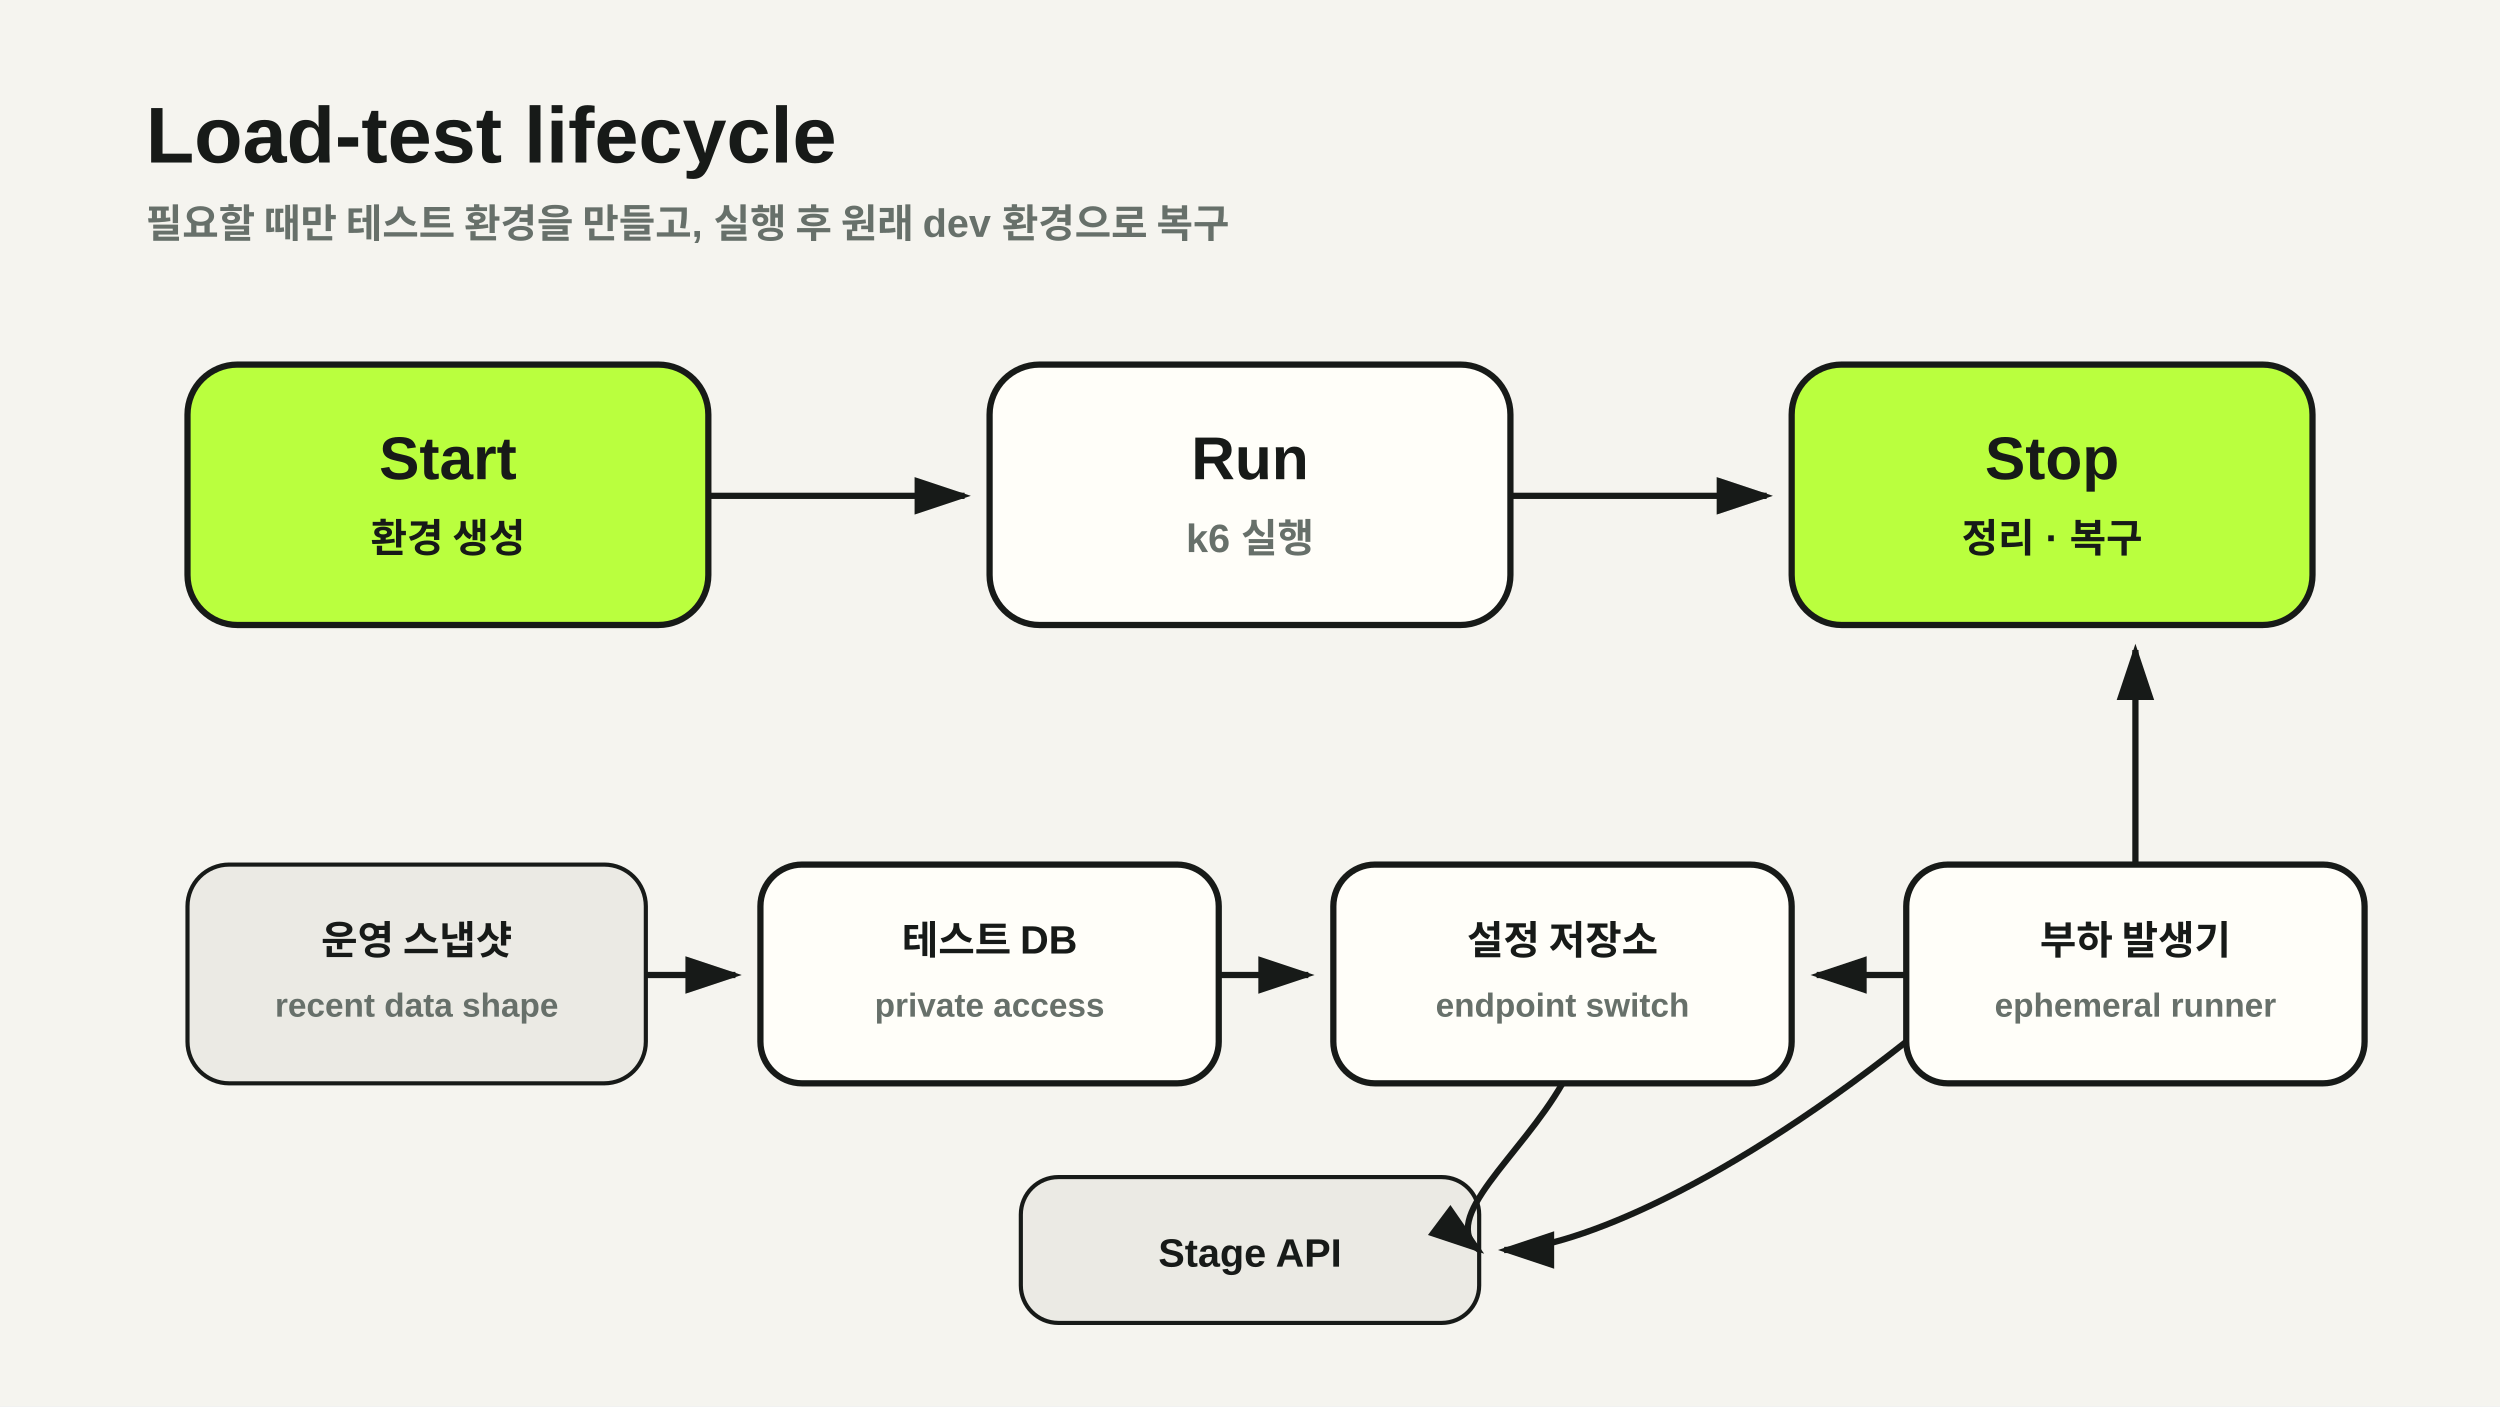
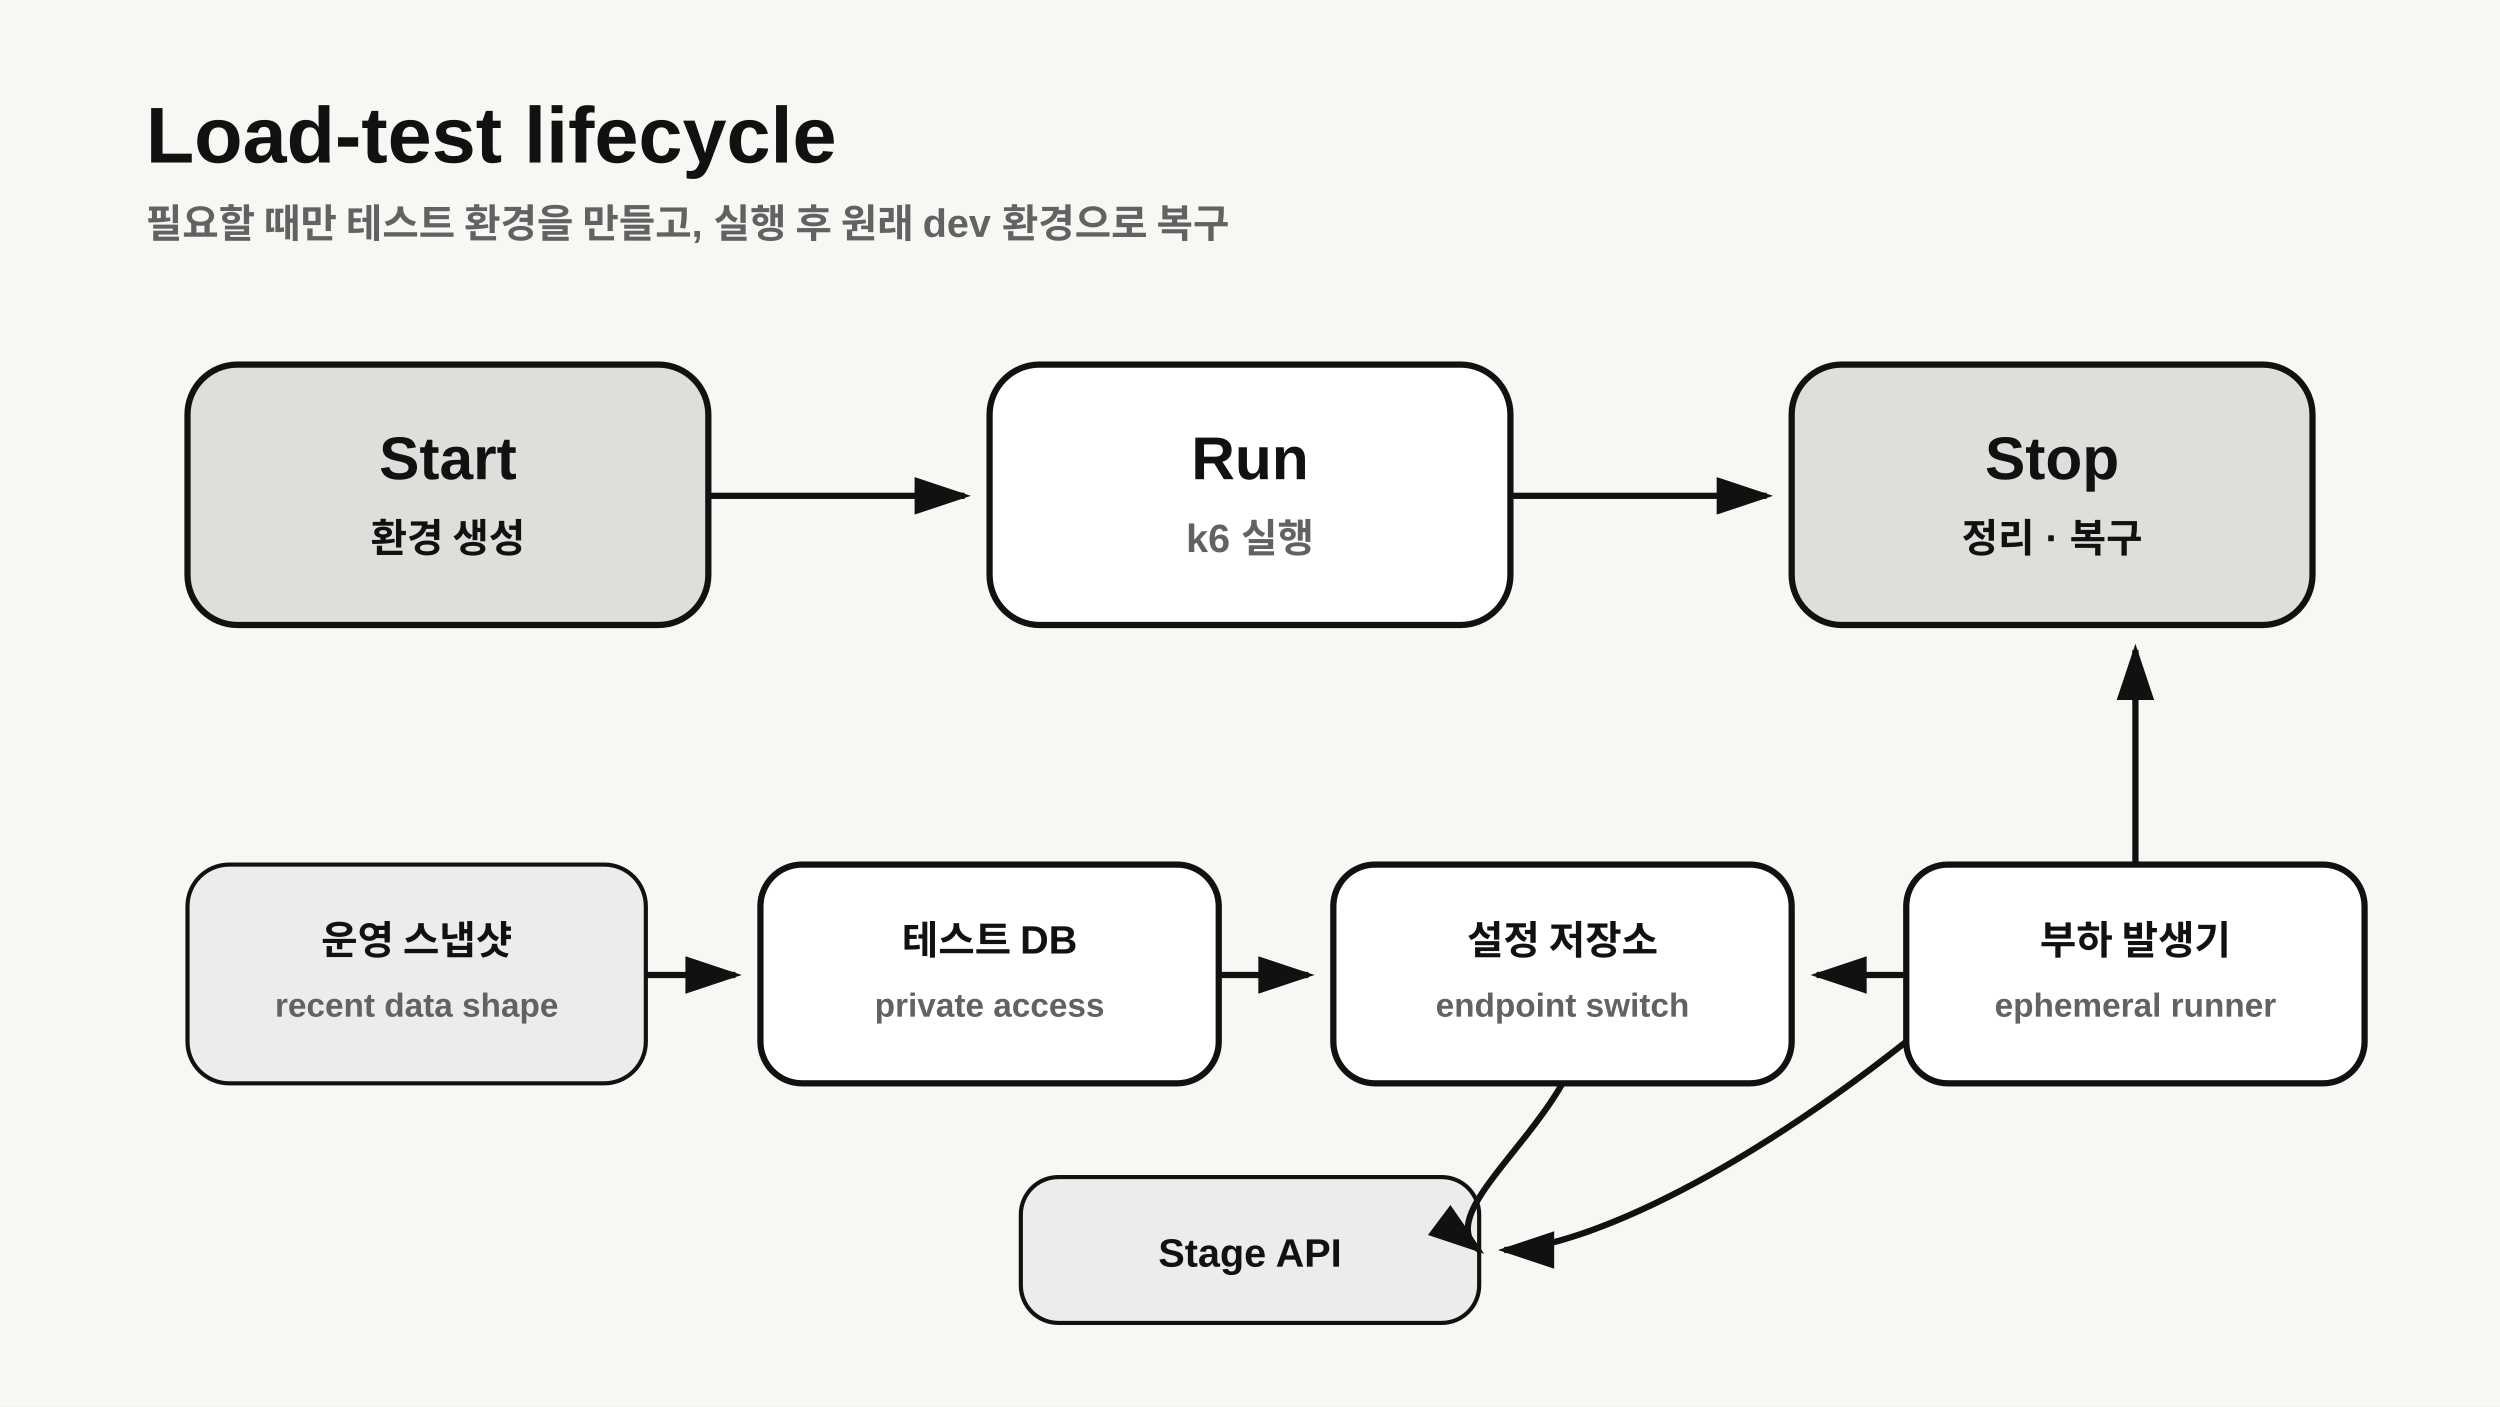
<svg xmlns="http://www.w3.org/2000/svg" viewBox="0 0 1200 675" role="img" aria-labelledby="title desc">
  <defs>
    <marker id="arrow" markerWidth="10" markerHeight="10" refX="8" refY="3" orient="auto" markerUnits="strokeWidth">
-       <path d="M0,0 L0,6 L9,3 z" fill="#171a18" />
+       <path d="M0,0 L0,6 L9,3 z" fill="#111111" />
    </marker>
    <style>
-       .bg{fill:#f5f4ef}.card{fill:#fffef9;stroke:#171a18;stroke-width:3}.accent{fill:#baff3e;stroke:#171a18;stroke-width:3}.soft{fill:#ebeae4;stroke:#171a18;stroke-width:2}.line{stroke:#171a18;stroke-width:3;fill:none;marker-end:url(#arrow)}.muted{fill:#67706a}.ink{fill:#171a18}text{font-family:Pretendard,'Noto Sans KR',Arial,sans-serif}.title{font-size:38px;font-weight:900}.label{font-size:29px;font-weight:850}.small{font-size:19px;font-weight:700}.tiny{font-size:16px;font-weight:700}
+       .bg{fill:#f7f7f4}.card{fill:#ffffff;stroke:#111111;stroke-width:3}.accent{fill:#dededb;stroke:#111111;stroke-width:3}.soft{fill:#ececea;stroke:#111111;stroke-width:2}.line{stroke:#111111;stroke-width:3;fill:none;marker-end:url(#arrow)}.muted{fill:#626262}.ink{fill:#111111}text{font-family:Pretendard,'Noto Sans KR',Arial,sans-serif}.title{font-size:38px;font-weight:900}.label{font-size:29px;font-weight:850}.small{font-size:19px;font-weight:700}.tiny{font-size:16px;font-weight:700}
    </style>
  </defs>
  <rect class="bg" width="1200" height="675" />
  <text x="70" y="78" class="title ink">Load-test lifecycle</text>
  <text x="70" y="114" class="small muted">필요할 때만 테스트 환경을 만들고, 실행 후 원래 dev 환경으로 복구</text>
  <rect x="90" y="175" width="250" height="125" rx="24" class="accent" />
  <text x="215" y="230" text-anchor="middle" class="label ink">Start</text>
  <text x="215" y="265" text-anchor="middle" class="small ink">환경 생성</text>
  <rect x="475" y="175" width="250" height="125" rx="24" class="card" />
  <text x="600" y="230" text-anchor="middle" class="label ink">Run</text>
  <text x="600" y="265" text-anchor="middle" class="small muted">k6 실행</text>
  <rect x="860" y="175" width="250" height="125" rx="24" class="accent" />
  <text x="985" y="230" text-anchor="middle" class="label ink">Stop</text>
  <text x="985" y="265" text-anchor="middle" class="small ink">정리 · 복구</text>
  <path class="line" d="M340 238 H463" />
  <path class="line" d="M725 238 H848" />
  <rect x="90" y="415" width="220" height="105" rx="20" class="soft" />
  <text x="200" y="458" text-anchor="middle" class="small ink">운영 스냅샷</text>
  <text x="200" y="488" text-anchor="middle" class="tiny muted">recent data shape</text>
  <rect x="365" y="415" width="220" height="105" rx="20" class="card" />
  <text x="475" y="458" text-anchor="middle" class="small ink">테스트 DB</text>
  <text x="475" y="488" text-anchor="middle" class="tiny muted">private access</text>
  <rect x="640" y="415" width="220" height="105" rx="20" class="card" />
  <text x="750" y="458" text-anchor="middle" class="small ink">설정 저장소</text>
  <text x="750" y="488" text-anchor="middle" class="tiny muted">endpoint switch</text>
  <rect x="915" y="415" width="220" height="105" rx="20" class="card" />
  <text x="1025" y="458" text-anchor="middle" class="small ink">부하 발생기</text>
  <text x="1025" y="488" text-anchor="middle" class="tiny muted">ephemeral runner</text>
  <rect x="490" y="565" width="220" height="70" rx="18" class="soft" />
  <text x="600" y="608" text-anchor="middle" class="small ink">Stage API</text>
  <path class="line" d="M310 468 H353" />
  <path class="line" d="M585 468 H628" />
  <path class="line" d="M750 520 C730 555 690 585 710 600" />
  <path class="line" d="M1025 415 V312" />
  <path class="line" d="M915 468 H872" />
  <path class="line" d="M915 500 C820 575 750 600 722 600" />
</svg>
